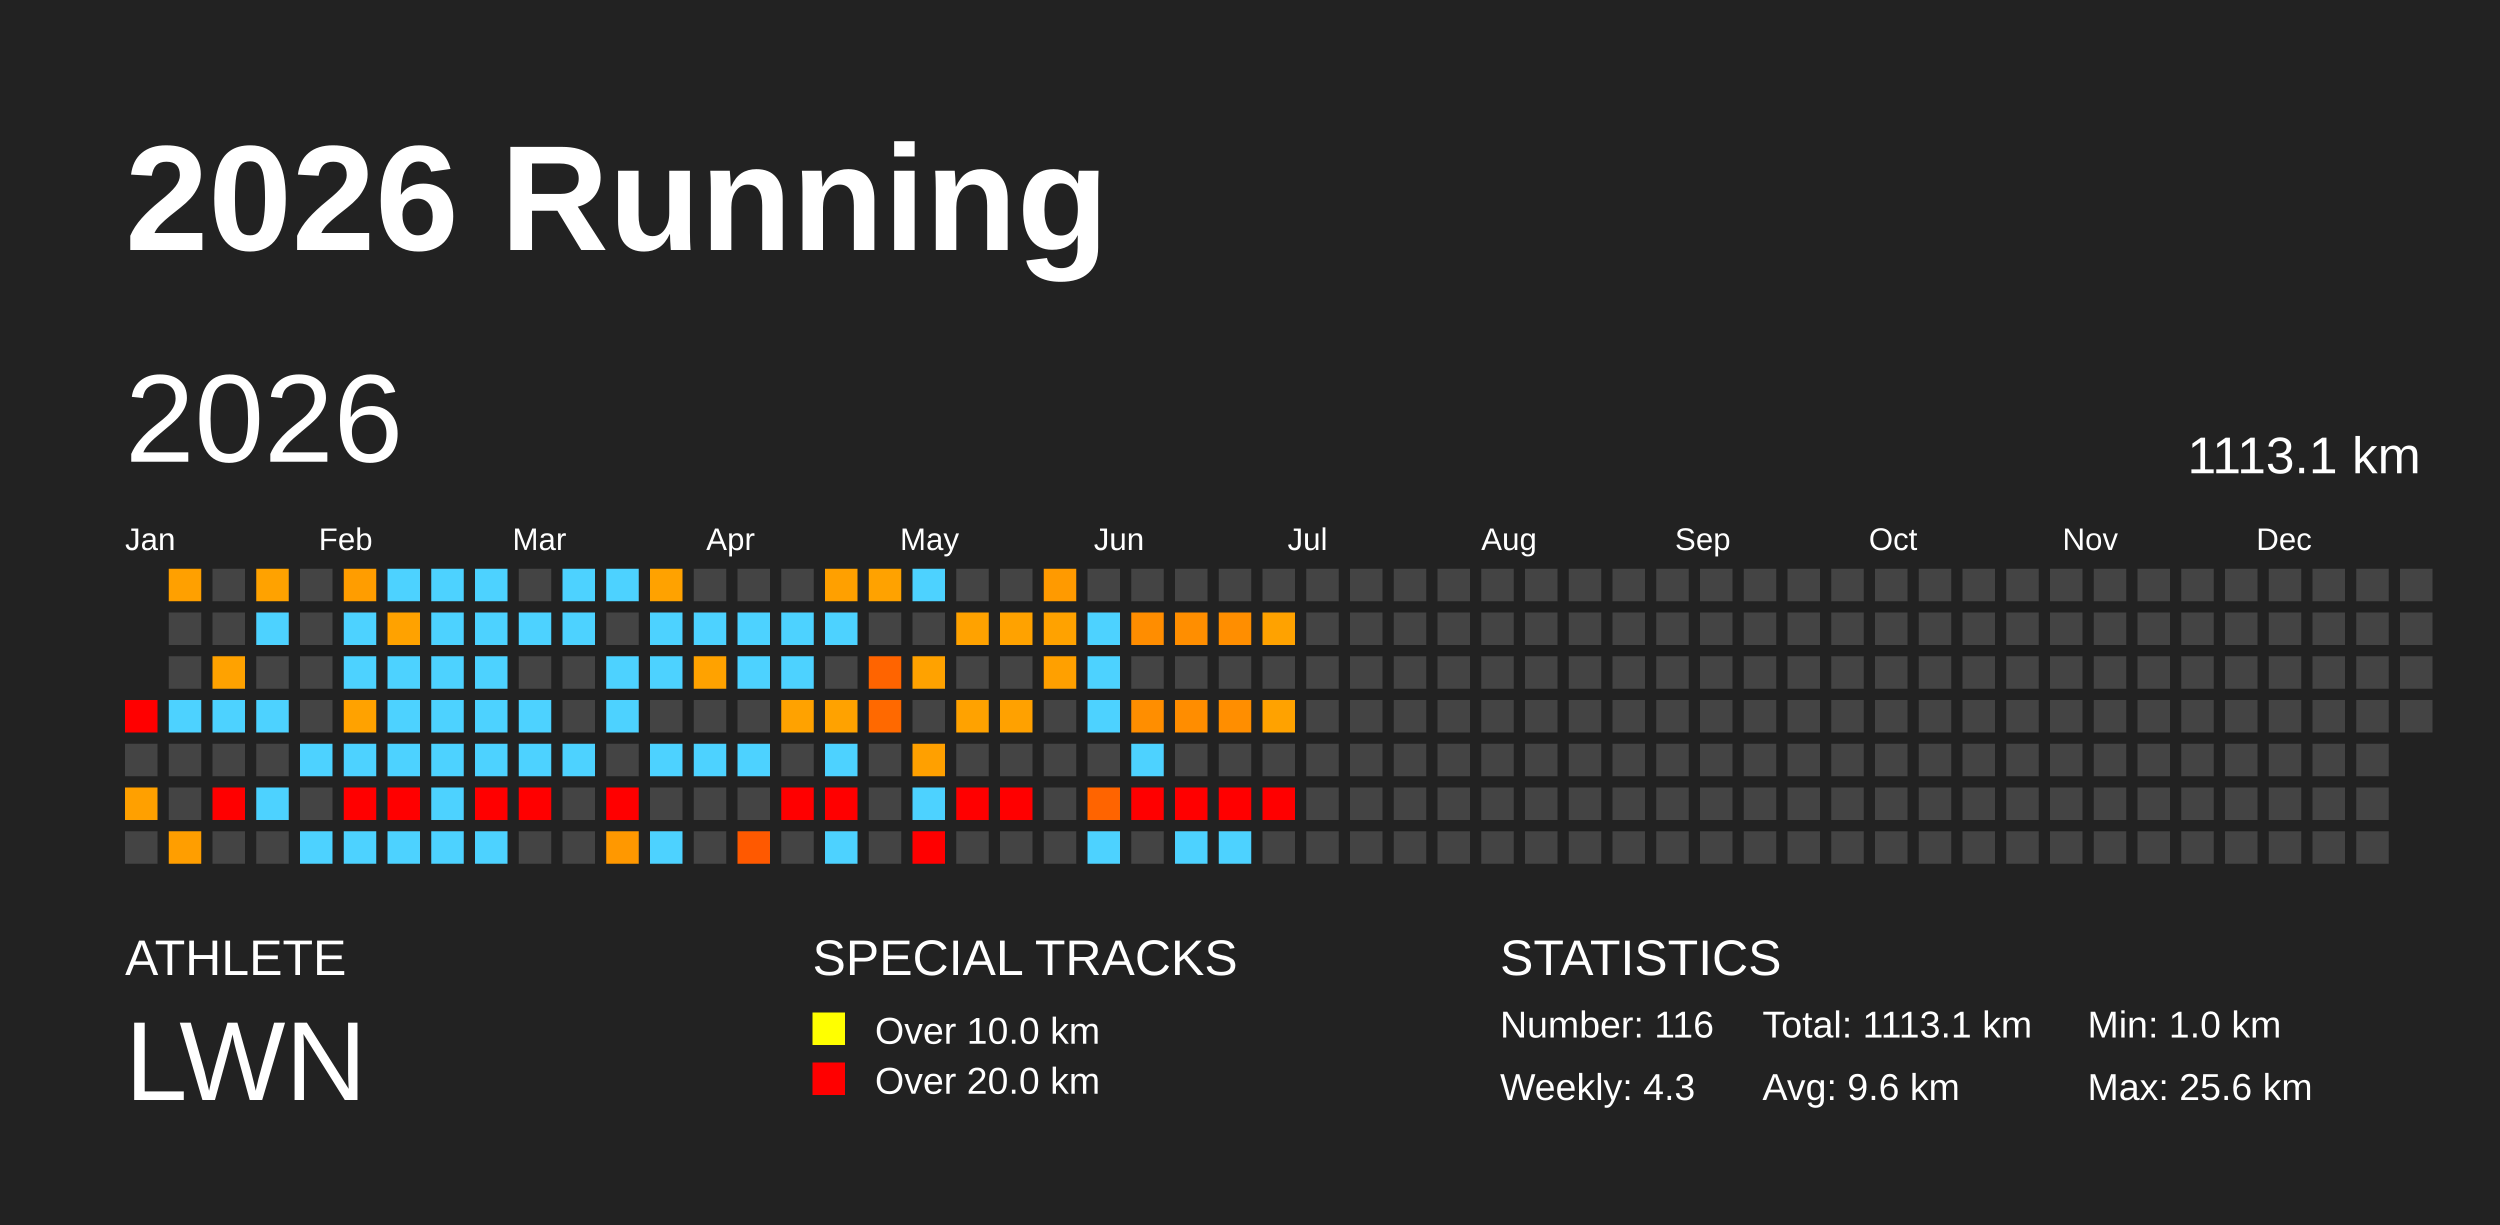
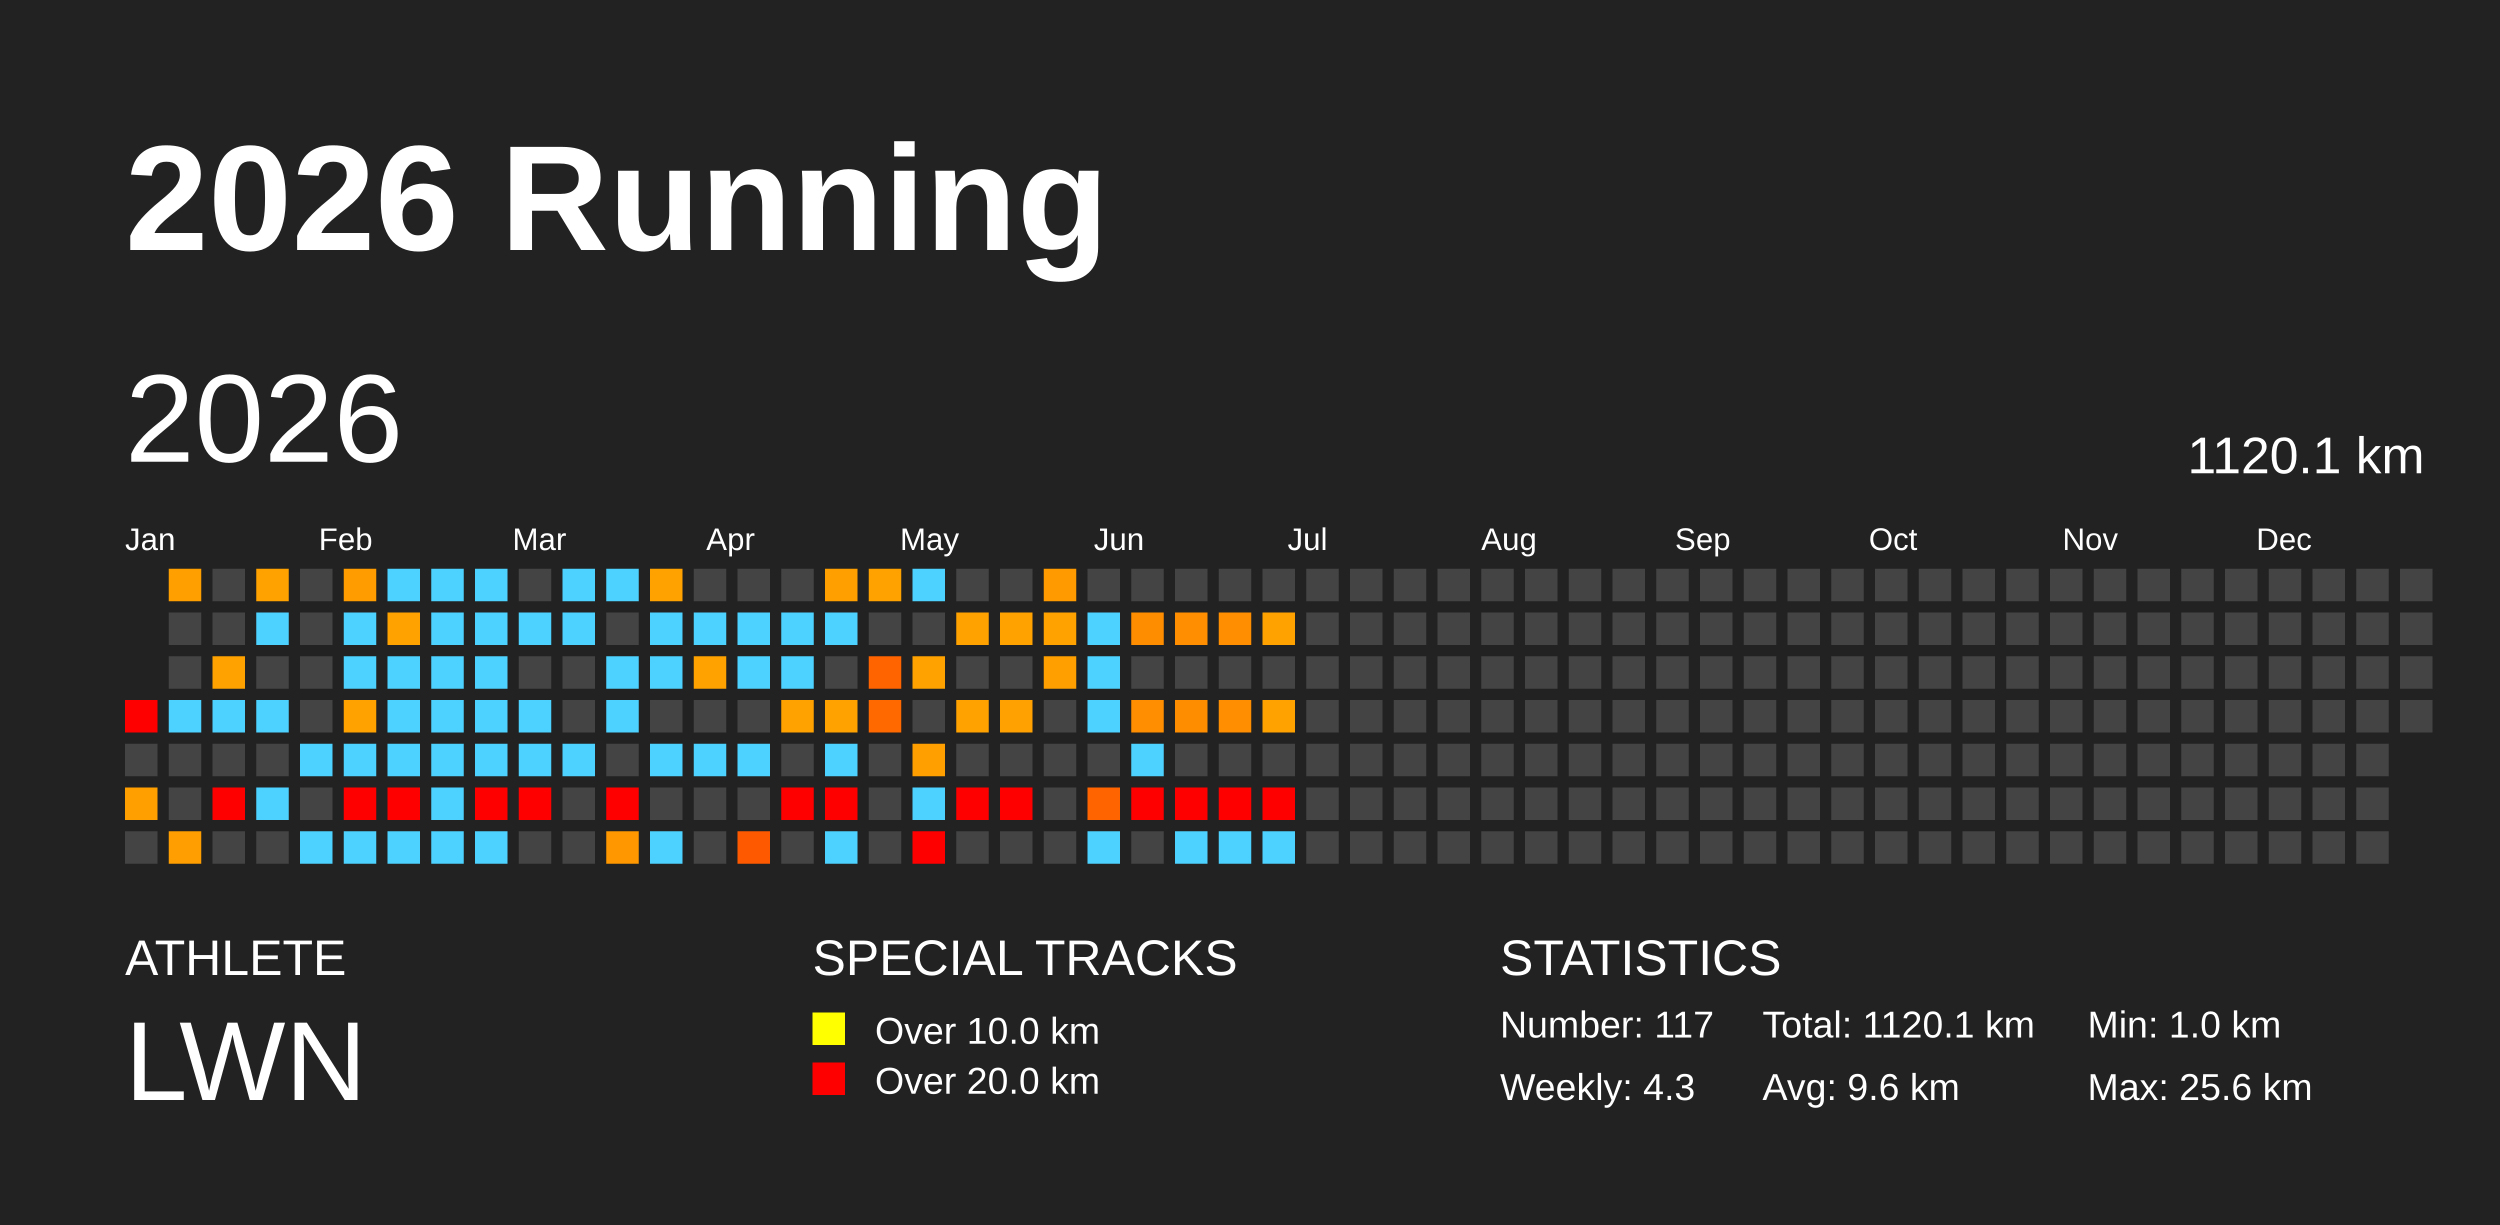
<svg xmlns="http://www.w3.org/2000/svg" baseProfile="full" height="98mm" version="1.1" viewBox="0,0,200,98" width="200mm">
  <defs />
  <rect fill="#222222" height="98" width="200" x="0" y="0" />
  <text fill="#FFFFFF" style="font-size:12px; font-family:Arial; font-weight:bold;" x="10" y="20">2026 Running</text>
  <text fill="#FFFFFF" style="font-size:4px; font-family:Arial" x="10" y="78">ATHLETE</text>
  <text fill="#FFFFFF" style="font-size:9px; font-family:Arial" x="10" y="88">LWN</text>
  <text fill="#FFFFFF" style="font-size:4px; font-family:Arial" x="65" y="78">SPECIAL TRACKS</text>
  <rect fill="yellow" height="2.6" width="2.6" x="65" y="81" />
  <text fill="#FFFFFF" style="font-size:3px; font-family:Arial" x="70" y="83.5">Over 10.0 km</text>
  <rect fill="red" height="2.6" width="2.6" x="65" y="85" />
  <text fill="#FFFFFF" style="font-size:3px; font-family:Arial" x="70" y="87.5">Over 20.0 km</text>
  <text fill="#FFFFFF" style="font-size:4px; font-family:Arial" x="120" y="78">STATISTICS</text>
-   <text fill="#FFFFFF" style="font-size:3px; font-family:Arial" x="120" y="83">Number: 116</text>
+   <text fill="#FFFFFF" style="font-size:3px; font-family:Arial" x="120" y="83">Number: 117</text>
  <text fill="#FFFFFF" style="font-size:3px; font-family:Arial" x="120" y="88">Weekly: 4.3</text>
-   <text fill="#FFFFFF" style="font-size:3px; font-family:Arial" x="141" y="83">Total: 1113.1 km</text>
+   <text fill="#FFFFFF" style="font-size:3px; font-family:Arial" x="141" y="83">Total: 1120.1 km</text>
  <text fill="#FFFFFF" style="font-size:3px; font-family:Arial" x="141" y="88">Avg: 9.6 km</text>
  <text fill="#FFFFFF" style="font-size:3px; font-family:Arial" x="167" y="83">Min: 1.0 km</text>
  <text fill="#FFFFFF" style="font-size:3px; font-family:Arial" x="167" y="88">Max: 25.6 km</text>
  <text dominant-baseline="hanging" fill="#FFFFFF" style="font-size:10.0px; font-family:Arial;" x="10" y="30">2026</text>
-   <text dominant-baseline="hanging" fill="#FFFFFF" style="font-size:4.125px; font-family:Arial;" x="175" y="35">1113.1 km</text>
+   <text dominant-baseline="hanging" fill="#FFFFFF" style="font-size:4.125px; font-family:Arial;" x="175" y="35">1120.1 km</text>
  <text fill="#FFFFFF" style="font-size:2.5px; font-family:Arial" x="10.0" y="44">Jan</text>
  <text fill="#FFFFFF" style="font-size:2.5px; font-family:Arial" x="25.5" y="44">Feb</text>
  <text fill="#FFFFFF" style="font-size:2.5px; font-family:Arial" x="41.0" y="44">Mar</text>
  <text fill="#FFFFFF" style="font-size:2.5px; font-family:Arial" x="56.5" y="44">Apr</text>
  <text fill="#FFFFFF" style="font-size:2.5px; font-family:Arial" x="72.0" y="44">May</text>
  <text fill="#FFFFFF" style="font-size:2.5px; font-family:Arial" x="87.5" y="44">Jun</text>
  <text fill="#FFFFFF" style="font-size:2.5px; font-family:Arial" x="103.0" y="44">Jul</text>
  <text fill="#FFFFFF" style="font-size:2.5px; font-family:Arial" x="118.5" y="44">Aug</text>
  <text fill="#FFFFFF" style="font-size:2.5px; font-family:Arial" x="134.0" y="44">Sep</text>
  <text fill="#FFFFFF" style="font-size:2.5px; font-family:Arial" x="149.5" y="44">Oct</text>
  <text fill="#FFFFFF" style="font-size:2.5px; font-family:Arial" x="165.0" y="44">Nov</text>
  <text fill="#FFFFFF" style="font-size:2.5px; font-family:Arial" x="180.5" y="44">Dec</text>
  <rect fill="red" height="2.6" width="2.6" x="10.0" y="56.0" />
  <rect fill="#444444" height="2.6" width="2.6" x="10.0" y="59.5" />
  <rect fill="#ffa000" height="2.6" width="2.6" x="10.0" y="63.0" />
  <rect fill="#444444" height="2.6" width="2.6" x="10.0" y="66.5" />
  <rect fill="#ffa000" height="2.6" width="2.6" x="13.5" y="45.5" />
  <rect fill="#444444" height="2.6" width="2.6" x="13.5" y="49.0" />
  <rect fill="#444444" height="2.6" width="2.6" x="13.5" y="52.5" />
  <rect fill="#4dd2ff" height="2.6" width="2.6" x="13.5" y="56.0" />
  <rect fill="#444444" height="2.6" width="2.6" x="13.5" y="59.5" />
  <rect fill="#444444" height="2.6" width="2.6" x="13.5" y="63.0" />
  <rect fill="#ff9e00" height="2.6" width="2.6" x="13.5" y="66.5" />
  <rect fill="#444444" height="2.6" width="2.6" x="17.0" y="45.5" />
  <rect fill="#444444" height="2.6" width="2.6" x="17.0" y="49.0" />
  <rect fill="#ffa200" height="2.6" width="2.6" x="17.0" y="52.5" />
  <rect fill="#4dd2ff" height="2.6" width="2.6" x="17.0" y="56.0" />
  <rect fill="#444444" height="2.6" width="2.6" x="17.0" y="59.5" />
  <rect fill="red" height="2.6" width="2.6" x="17.0" y="63.0" />
  <rect fill="#444444" height="2.6" width="2.6" x="17.0" y="66.5" />
  <rect fill="#ffa200" height="2.6" width="2.6" x="20.5" y="45.5" />
  <rect fill="#4dd2ff" height="2.6" width="2.6" x="20.5" y="49.0" />
  <rect fill="#444444" height="2.6" width="2.6" x="20.5" y="52.5" />
  <rect fill="#4dd2ff" height="2.6" width="2.6" x="20.5" y="56.0" />
  <rect fill="#444444" height="2.6" width="2.6" x="20.5" y="59.5" />
  <rect fill="#4dd2ff" height="2.6" width="2.6" x="20.5" y="63.0" />
  <rect fill="#444444" height="2.6" width="2.6" x="20.5" y="66.5" />
  <rect fill="#444444" height="2.6" width="2.6" x="24.0" y="45.5" />
  <rect fill="#444444" height="2.6" width="2.6" x="24.0" y="49.0" />
  <rect fill="#444444" height="2.6" width="2.6" x="24.0" y="52.5" />
  <rect fill="#444444" height="2.6" width="2.6" x="24.0" y="56.0" />
  <rect fill="#4dd2ff" height="2.6" width="2.6" x="24.0" y="59.5" />
  <rect fill="#444444" height="2.6" width="2.6" x="24.0" y="63.0" />
  <rect fill="#4dd2ff" height="2.6" width="2.6" x="24.0" y="66.5" />
  <rect fill="#ff9d00" height="2.6" width="2.6" x="27.5" y="45.5" />
  <rect fill="#4dd2ff" height="2.6" width="2.6" x="27.5" y="49.0" />
  <rect fill="#4dd2ff" height="2.6" width="2.6" x="27.5" y="52.5" />
  <rect fill="#ffa200" height="2.6" width="2.6" x="27.5" y="56.0" />
  <rect fill="#4dd2ff" height="2.6" width="2.6" x="27.5" y="59.5" />
  <rect fill="red" height="2.6" width="2.6" x="27.5" y="63.0" />
  <rect fill="#4dd2ff" height="2.6" width="2.6" x="27.5" y="66.5" />
  <rect fill="#4dd2ff" height="2.6" width="2.6" x="31.0" y="45.5" />
  <rect fill="#ffa200" height="2.6" width="2.6" x="31.0" y="49.0" />
  <rect fill="#4dd2ff" height="2.6" width="2.6" x="31.0" y="52.5" />
  <rect fill="#4dd2ff" height="2.6" width="2.6" x="31.0" y="56.0" />
  <rect fill="#4dd2ff" height="2.6" width="2.6" x="31.0" y="59.5" />
  <rect fill="red" height="2.6" width="2.6" x="31.0" y="63.0" />
  <rect fill="#4dd2ff" height="2.6" width="2.6" x="31.0" y="66.5" />
  <rect fill="#4dd2ff" height="2.6" width="2.6" x="34.5" y="45.5" />
  <rect fill="#4dd2ff" height="2.6" width="2.6" x="34.5" y="49.0" />
  <rect fill="#4dd2ff" height="2.6" width="2.6" x="34.5" y="52.5" />
  <rect fill="#4dd2ff" height="2.6" width="2.6" x="34.5" y="56.0" />
  <rect fill="#4dd2ff" height="2.6" width="2.6" x="34.5" y="59.5" />
  <rect fill="#4dd2ff" height="2.6" width="2.6" x="34.5" y="63.0" />
  <rect fill="#4dd2ff" height="2.6" width="2.6" x="34.5" y="66.5" />
  <rect fill="#4dd2ff" height="2.6" width="2.6" x="38.0" y="45.5" />
  <rect fill="#4dd2ff" height="2.6" width="2.6" x="38.0" y="49.0" />
  <rect fill="#4dd2ff" height="2.6" width="2.6" x="38.0" y="52.5" />
  <rect fill="#4dd2ff" height="2.6" width="2.6" x="38.0" y="56.0" />
  <rect fill="#4dd2ff" height="2.6" width="2.6" x="38.0" y="59.5" />
  <rect fill="red" height="2.6" width="2.6" x="38.0" y="63.0" />
  <rect fill="#4dd2ff" height="2.6" width="2.6" x="38.0" y="66.5" />
  <rect fill="#444444" height="2.6" width="2.6" x="41.5" y="45.5" />
  <rect fill="#4dd2ff" height="2.6" width="2.6" x="41.5" y="49.0" />
  <rect fill="#444444" height="2.6" width="2.6" x="41.5" y="52.5" />
  <rect fill="#4dd2ff" height="2.6" width="2.6" x="41.5" y="56.0" />
  <rect fill="#4dd2ff" height="2.6" width="2.6" x="41.5" y="59.5" />
  <rect fill="red" height="2.6" width="2.6" x="41.5" y="63.0" />
  <rect fill="#444444" height="2.6" width="2.6" x="41.5" y="66.5" />
  <rect fill="#4dd2ff" height="2.6" width="2.6" x="45.0" y="45.5" />
  <rect fill="#4dd2ff" height="2.6" width="2.6" x="45.0" y="49.0" />
  <rect fill="#444444" height="2.6" width="2.6" x="45.0" y="52.5" />
  <rect fill="#444444" height="2.6" width="2.6" x="45.0" y="56.0" />
  <rect fill="#4dd2ff" height="2.6" width="2.6" x="45.0" y="59.5" />
  <rect fill="#444444" height="2.6" width="2.6" x="45.0" y="63.0" />
  <rect fill="#444444" height="2.6" width="2.6" x="45.0" y="66.5" />
  <rect fill="#4dd2ff" height="2.6" width="2.6" x="48.5" y="45.5" />
  <rect fill="#444444" height="2.6" width="2.6" x="48.5" y="49.0" />
  <rect fill="#4dd2ff" height="2.6" width="2.6" x="48.5" y="52.5" />
  <rect fill="#4dd2ff" height="2.6" width="2.6" x="48.5" y="56.0" />
  <rect fill="#444444" height="2.6" width="2.6" x="48.5" y="59.5" />
  <rect fill="red" height="2.6" width="2.6" x="48.5" y="63.0" />
  <rect fill="#ff9800" height="2.6" width="2.6" x="48.5" y="66.5" />
  <rect fill="#ffa200" height="2.6" width="2.6" x="52.0" y="45.5" />
  <rect fill="#4dd2ff" height="2.6" width="2.6" x="52.0" y="49.0" />
  <rect fill="#4dd2ff" height="2.6" width="2.6" x="52.0" y="52.5" />
  <rect fill="#444444" height="2.6" width="2.6" x="52.0" y="56.0" />
  <rect fill="#4dd2ff" height="2.6" width="2.6" x="52.0" y="59.5" />
  <rect fill="#444444" height="2.6" width="2.6" x="52.0" y="63.0" />
  <rect fill="#4dd2ff" height="2.6" width="2.6" x="52.0" y="66.5" />
  <rect fill="#444444" height="2.6" width="2.6" x="55.5" y="45.5" />
  <rect fill="#4dd2ff" height="2.6" width="2.6" x="55.5" y="49.0" />
  <rect fill="#ffa200" height="2.6" width="2.6" x="55.5" y="52.5" />
  <rect fill="#444444" height="2.6" width="2.6" x="55.5" y="56.0" />
  <rect fill="#4dd2ff" height="2.6" width="2.6" x="55.5" y="59.5" />
  <rect fill="#444444" height="2.6" width="2.6" x="55.5" y="63.0" />
  <rect fill="#444444" height="2.6" width="2.6" x="55.5" y="66.5" />
  <rect fill="#444444" height="2.6" width="2.6" x="59.0" y="45.5" />
  <rect fill="#4dd2ff" height="2.6" width="2.6" x="59.0" y="49.0" />
  <rect fill="#4dd2ff" height="2.6" width="2.6" x="59.0" y="52.5" />
  <rect fill="#444444" height="2.6" width="2.6" x="59.0" y="56.0" />
  <rect fill="#4dd2ff" height="2.6" width="2.6" x="59.0" y="59.5" />
  <rect fill="#444444" height="2.6" width="2.6" x="59.0" y="63.0" />
  <rect fill="#ff5900" height="2.6" width="2.6" x="59.0" y="66.5" />
  <rect fill="#444444" height="2.6" width="2.6" x="62.5" y="45.5" />
  <rect fill="#4dd2ff" height="2.6" width="2.6" x="62.5" y="49.0" />
  <rect fill="#4dd2ff" height="2.6" width="2.6" x="62.5" y="52.5" />
  <rect fill="#ffa200" height="2.6" width="2.6" x="62.5" y="56.0" />
  <rect fill="#444444" height="2.6" width="2.6" x="62.5" y="59.5" />
  <rect fill="red" height="2.6" width="2.6" x="62.5" y="63.0" />
  <rect fill="#444444" height="2.6" width="2.6" x="62.5" y="66.5" />
  <rect fill="#ffa000" height="2.6" width="2.6" x="66.0" y="45.5" />
  <rect fill="#4dd2ff" height="2.6" width="2.6" x="66.0" y="49.0" />
  <rect fill="#444444" height="2.6" width="2.6" x="66.0" y="52.5" />
  <rect fill="#ffa200" height="2.6" width="2.6" x="66.0" y="56.0" />
  <rect fill="#4dd2ff" height="2.6" width="2.6" x="66.0" y="59.5" />
  <rect fill="red" height="2.6" width="2.6" x="66.0" y="63.0" />
  <rect fill="#4dd2ff" height="2.6" width="2.6" x="66.0" y="66.5" />
  <rect fill="#ffa200" height="2.6" width="2.6" x="69.5" y="45.5" />
  <rect fill="#444444" height="2.6" width="2.6" x="69.5" y="49.0" />
  <rect fill="#ff6400" height="2.6" width="2.6" x="69.5" y="52.5" />
  <rect fill="#ff6900" height="2.6" width="2.6" x="69.5" y="56.0" />
  <rect fill="#444444" height="2.6" width="2.6" x="69.5" y="59.5" />
  <rect fill="#444444" height="2.6" width="2.6" x="69.5" y="63.0" />
  <rect fill="#444444" height="2.6" width="2.6" x="69.5" y="66.5" />
  <rect fill="#4dd2ff" height="2.6" width="2.6" x="73.0" y="45.5" />
  <rect fill="#444444" height="2.6" width="2.6" x="73.0" y="49.0" />
  <rect fill="#ffa200" height="2.6" width="2.6" x="73.0" y="52.5" />
  <rect fill="#444444" height="2.6" width="2.6" x="73.0" y="56.0" />
  <rect fill="#ffa000" height="2.6" width="2.6" x="73.0" y="59.5" />
  <rect fill="#4dd2ff" height="2.6" width="2.6" x="73.0" y="63.0" />
  <rect fill="red" height="2.6" width="2.6" x="73.0" y="66.5" />
  <rect fill="#444444" height="2.6" width="2.6" x="76.5" y="45.5" />
  <rect fill="#ffa200" height="2.6" width="2.6" x="76.5" y="49.0" />
  <rect fill="#444444" height="2.6" width="2.6" x="76.5" y="52.5" />
  <rect fill="#ffa200" height="2.6" width="2.6" x="76.5" y="56.0" />
  <rect fill="#444444" height="2.6" width="2.6" x="76.5" y="59.5" />
  <rect fill="red" height="2.6" width="2.6" x="76.5" y="63.0" />
  <rect fill="#444444" height="2.6" width="2.6" x="76.5" y="66.5" />
  <rect fill="#444444" height="2.6" width="2.6" x="80.0" y="45.5" />
  <rect fill="#ffa200" height="2.6" width="2.6" x="80.0" y="49.0" />
  <rect fill="#444444" height="2.6" width="2.6" x="80.0" y="52.5" />
  <rect fill="#ffa100" height="2.6" width="2.6" x="80.0" y="56.0" />
  <rect fill="#444444" height="2.6" width="2.6" x="80.0" y="59.5" />
  <rect fill="red" height="2.6" width="2.6" x="80.0" y="63.0" />
  <rect fill="#444444" height="2.6" width="2.6" x="80.0" y="66.5" />
  <rect fill="#ff9a00" height="2.6" width="2.6" x="83.5" y="45.5" />
  <rect fill="#ffa200" height="2.6" width="2.6" x="83.5" y="49.0" />
  <rect fill="#ffa000" height="2.6" width="2.6" x="83.5" y="52.5" />
  <rect fill="#444444" height="2.6" width="2.6" x="83.5" y="56.0" />
  <rect fill="#444444" height="2.6" width="2.6" x="83.5" y="59.5" />
  <rect fill="#444444" height="2.6" width="2.6" x="83.5" y="63.0" />
  <rect fill="#444444" height="2.6" width="2.6" x="83.5" y="66.5" />
  <rect fill="#444444" height="2.6" width="2.6" x="87.0" y="45.5" />
  <rect fill="#4dd2ff" height="2.6" width="2.6" x="87.0" y="49.0" />
  <rect fill="#4dd2ff" height="2.6" width="2.6" x="87.0" y="52.5" />
  <rect fill="#4dd2ff" height="2.6" width="2.6" x="87.0" y="56.0" />
  <rect fill="#444444" height="2.6" width="2.6" x="87.0" y="59.5" />
  <rect fill="#ff6400" height="2.6" width="2.6" x="87.0" y="63.0" />
  <rect fill="#4dd2ff" height="2.6" width="2.6" x="87.0" y="66.5" />
  <rect fill="#444444" height="2.6" width="2.6" x="90.5" y="45.5" />
  <rect fill="#ff8d00" height="2.6" width="2.6" x="90.5" y="49.0" />
  <rect fill="#444444" height="2.6" width="2.6" x="90.5" y="52.5" />
  <rect fill="#ff8e00" height="2.6" width="2.6" x="90.5" y="56.0" />
  <rect fill="#4dd2ff" height="2.6" width="2.6" x="90.5" y="59.5" />
  <rect fill="red" height="2.6" width="2.6" x="90.5" y="63.0" />
  <rect fill="#444444" height="2.6" width="2.6" x="90.5" y="66.5" />
  <rect fill="#444444" height="2.6" width="2.6" x="94.0" y="45.5" />
  <rect fill="#ff8e00" height="2.6" width="2.6" x="94.0" y="49.0" />
  <rect fill="#444444" height="2.6" width="2.6" x="94.0" y="52.5" />
  <rect fill="#ff8d00" height="2.6" width="2.6" x="94.0" y="56.0" />
  <rect fill="#444444" height="2.6" width="2.6" x="94.0" y="59.5" />
  <rect fill="red" height="2.6" width="2.6" x="94.0" y="63.0" />
  <rect fill="#4dd2ff" height="2.6" width="2.6" x="94.0" y="66.5" />
  <rect fill="#444444" height="2.6" width="2.6" x="97.5" y="45.5" />
  <rect fill="#ff8e00" height="2.6" width="2.6" x="97.5" y="49.0" />
  <rect fill="#444444" height="2.6" width="2.6" x="97.5" y="52.5" />
  <rect fill="#ff8e00" height="2.6" width="2.6" x="97.5" y="56.0" />
  <rect fill="#444444" height="2.6" width="2.6" x="97.5" y="59.5" />
  <rect fill="red" height="2.6" width="2.6" x="97.5" y="63.0" />
  <rect fill="#4dd2ff" height="2.6" width="2.6" x="97.5" y="66.5" />
  <rect fill="#444444" height="2.6" width="2.6" x="101.0" y="45.5" />
  <rect fill="#ffa200" height="2.6" width="2.6" x="101.0" y="49.0" />
  <rect fill="#444444" height="2.6" width="2.6" x="101.0" y="52.5" />
  <rect fill="#ffa200" height="2.6" width="2.6" x="101.0" y="56.0" />
  <rect fill="#444444" height="2.6" width="2.6" x="101.0" y="59.5" />
  <rect fill="red" height="2.6" width="2.6" x="101.0" y="63.0" />
-   <rect fill="#444444" height="2.6" width="2.6" x="101.0" y="66.5" />
+   <rect fill="#4dd2ff" height="2.6" width="2.6" x="101.0" y="66.5" />
  <rect fill="#444444" height="2.6" width="2.6" x="104.5" y="45.5" />
  <rect fill="#444444" height="2.6" width="2.6" x="104.5" y="49.0" />
  <rect fill="#444444" height="2.6" width="2.6" x="104.5" y="52.5" />
  <rect fill="#444444" height="2.6" width="2.6" x="104.5" y="56.0" />
  <rect fill="#444444" height="2.6" width="2.6" x="104.5" y="59.5" />
  <rect fill="#444444" height="2.6" width="2.6" x="104.5" y="63.0" />
  <rect fill="#444444" height="2.6" width="2.6" x="104.5" y="66.5" />
  <rect fill="#444444" height="2.6" width="2.6" x="108.0" y="45.5" />
  <rect fill="#444444" height="2.6" width="2.6" x="108.0" y="49.0" />
  <rect fill="#444444" height="2.6" width="2.6" x="108.0" y="52.5" />
  <rect fill="#444444" height="2.6" width="2.6" x="108.0" y="56.0" />
  <rect fill="#444444" height="2.6" width="2.6" x="108.0" y="59.5" />
  <rect fill="#444444" height="2.6" width="2.6" x="108.0" y="63.0" />
  <rect fill="#444444" height="2.6" width="2.6" x="108.0" y="66.5" />
  <rect fill="#444444" height="2.6" width="2.6" x="111.5" y="45.5" />
  <rect fill="#444444" height="2.6" width="2.6" x="111.5" y="49.0" />
  <rect fill="#444444" height="2.6" width="2.6" x="111.5" y="52.5" />
  <rect fill="#444444" height="2.6" width="2.6" x="111.5" y="56.0" />
  <rect fill="#444444" height="2.6" width="2.6" x="111.5" y="59.5" />
  <rect fill="#444444" height="2.6" width="2.6" x="111.5" y="63.0" />
  <rect fill="#444444" height="2.6" width="2.6" x="111.5" y="66.5" />
  <rect fill="#444444" height="2.6" width="2.6" x="115.0" y="45.5" />
  <rect fill="#444444" height="2.6" width="2.6" x="115.0" y="49.0" />
  <rect fill="#444444" height="2.6" width="2.6" x="115.0" y="52.5" />
  <rect fill="#444444" height="2.6" width="2.6" x="115.0" y="56.0" />
  <rect fill="#444444" height="2.6" width="2.6" x="115.0" y="59.5" />
  <rect fill="#444444" height="2.6" width="2.6" x="115.0" y="63.0" />
  <rect fill="#444444" height="2.6" width="2.6" x="115.0" y="66.5" />
  <rect fill="#444444" height="2.6" width="2.6" x="118.5" y="45.5" />
  <rect fill="#444444" height="2.6" width="2.6" x="118.5" y="49.0" />
  <rect fill="#444444" height="2.6" width="2.6" x="118.5" y="52.5" />
  <rect fill="#444444" height="2.6" width="2.6" x="118.5" y="56.0" />
  <rect fill="#444444" height="2.6" width="2.6" x="118.5" y="59.5" />
  <rect fill="#444444" height="2.6" width="2.6" x="118.5" y="63.0" />
  <rect fill="#444444" height="2.6" width="2.6" x="118.5" y="66.5" />
  <rect fill="#444444" height="2.6" width="2.6" x="122.0" y="45.5" />
  <rect fill="#444444" height="2.6" width="2.6" x="122.0" y="49.0" />
  <rect fill="#444444" height="2.6" width="2.6" x="122.0" y="52.5" />
  <rect fill="#444444" height="2.6" width="2.6" x="122.0" y="56.0" />
  <rect fill="#444444" height="2.6" width="2.6" x="122.0" y="59.5" />
  <rect fill="#444444" height="2.6" width="2.6" x="122.0" y="63.0" />
  <rect fill="#444444" height="2.6" width="2.6" x="122.0" y="66.5" />
  <rect fill="#444444" height="2.6" width="2.6" x="125.5" y="45.5" />
  <rect fill="#444444" height="2.6" width="2.6" x="125.5" y="49.0" />
  <rect fill="#444444" height="2.6" width="2.6" x="125.5" y="52.5" />
  <rect fill="#444444" height="2.6" width="2.6" x="125.5" y="56.0" />
  <rect fill="#444444" height="2.6" width="2.6" x="125.5" y="59.5" />
  <rect fill="#444444" height="2.6" width="2.6" x="125.5" y="63.0" />
  <rect fill="#444444" height="2.6" width="2.6" x="125.5" y="66.5" />
  <rect fill="#444444" height="2.6" width="2.6" x="129.0" y="45.5" />
  <rect fill="#444444" height="2.6" width="2.6" x="129.0" y="49.0" />
  <rect fill="#444444" height="2.6" width="2.6" x="129.0" y="52.5" />
  <rect fill="#444444" height="2.6" width="2.6" x="129.0" y="56.0" />
  <rect fill="#444444" height="2.6" width="2.6" x="129.0" y="59.5" />
  <rect fill="#444444" height="2.6" width="2.6" x="129.0" y="63.0" />
  <rect fill="#444444" height="2.6" width="2.6" x="129.0" y="66.5" />
  <rect fill="#444444" height="2.6" width="2.6" x="132.5" y="45.5" />
  <rect fill="#444444" height="2.6" width="2.6" x="132.5" y="49.0" />
  <rect fill="#444444" height="2.6" width="2.6" x="132.5" y="52.5" />
  <rect fill="#444444" height="2.6" width="2.6" x="132.5" y="56.0" />
  <rect fill="#444444" height="2.6" width="2.6" x="132.5" y="59.5" />
  <rect fill="#444444" height="2.6" width="2.6" x="132.5" y="63.0" />
  <rect fill="#444444" height="2.6" width="2.6" x="132.5" y="66.5" />
  <rect fill="#444444" height="2.6" width="2.6" x="136.0" y="45.5" />
  <rect fill="#444444" height="2.6" width="2.6" x="136.0" y="49.0" />
  <rect fill="#444444" height="2.6" width="2.6" x="136.0" y="52.5" />
  <rect fill="#444444" height="2.6" width="2.6" x="136.0" y="56.0" />
  <rect fill="#444444" height="2.6" width="2.6" x="136.0" y="59.5" />
  <rect fill="#444444" height="2.6" width="2.6" x="136.0" y="63.0" />
  <rect fill="#444444" height="2.6" width="2.6" x="136.0" y="66.5" />
  <rect fill="#444444" height="2.6" width="2.6" x="139.5" y="45.5" />
  <rect fill="#444444" height="2.6" width="2.6" x="139.5" y="49.0" />
  <rect fill="#444444" height="2.6" width="2.6" x="139.5" y="52.5" />
  <rect fill="#444444" height="2.6" width="2.6" x="139.5" y="56.0" />
  <rect fill="#444444" height="2.6" width="2.6" x="139.5" y="59.5" />
  <rect fill="#444444" height="2.6" width="2.6" x="139.5" y="63.0" />
  <rect fill="#444444" height="2.6" width="2.6" x="139.5" y="66.5" />
  <rect fill="#444444" height="2.6" width="2.6" x="143.0" y="45.5" />
  <rect fill="#444444" height="2.6" width="2.6" x="143.0" y="49.0" />
  <rect fill="#444444" height="2.6" width="2.6" x="143.0" y="52.5" />
  <rect fill="#444444" height="2.6" width="2.6" x="143.0" y="56.0" />
  <rect fill="#444444" height="2.6" width="2.6" x="143.0" y="59.5" />
  <rect fill="#444444" height="2.6" width="2.6" x="143.0" y="63.0" />
  <rect fill="#444444" height="2.6" width="2.6" x="143.0" y="66.5" />
  <rect fill="#444444" height="2.6" width="2.6" x="146.5" y="45.5" />
  <rect fill="#444444" height="2.6" width="2.6" x="146.5" y="49.0" />
  <rect fill="#444444" height="2.6" width="2.6" x="146.5" y="52.5" />
  <rect fill="#444444" height="2.6" width="2.6" x="146.5" y="56.0" />
  <rect fill="#444444" height="2.6" width="2.6" x="146.5" y="59.5" />
  <rect fill="#444444" height="2.6" width="2.6" x="146.5" y="63.0" />
  <rect fill="#444444" height="2.6" width="2.6" x="146.5" y="66.5" />
  <rect fill="#444444" height="2.6" width="2.6" x="150.0" y="45.5" />
  <rect fill="#444444" height="2.6" width="2.6" x="150.0" y="49.0" />
  <rect fill="#444444" height="2.6" width="2.6" x="150.0" y="52.5" />
  <rect fill="#444444" height="2.6" width="2.6" x="150.0" y="56.0" />
  <rect fill="#444444" height="2.6" width="2.6" x="150.0" y="59.5" />
  <rect fill="#444444" height="2.6" width="2.6" x="150.0" y="63.0" />
  <rect fill="#444444" height="2.6" width="2.6" x="150.0" y="66.5" />
  <rect fill="#444444" height="2.6" width="2.6" x="153.5" y="45.5" />
  <rect fill="#444444" height="2.6" width="2.6" x="153.5" y="49.0" />
  <rect fill="#444444" height="2.6" width="2.6" x="153.5" y="52.5" />
  <rect fill="#444444" height="2.6" width="2.6" x="153.5" y="56.0" />
  <rect fill="#444444" height="2.6" width="2.6" x="153.5" y="59.5" />
  <rect fill="#444444" height="2.6" width="2.6" x="153.5" y="63.0" />
  <rect fill="#444444" height="2.6" width="2.6" x="153.5" y="66.5" />
  <rect fill="#444444" height="2.6" width="2.6" x="157.0" y="45.5" />
  <rect fill="#444444" height="2.6" width="2.6" x="157.0" y="49.0" />
  <rect fill="#444444" height="2.6" width="2.6" x="157.0" y="52.5" />
  <rect fill="#444444" height="2.6" width="2.6" x="157.0" y="56.0" />
  <rect fill="#444444" height="2.6" width="2.6" x="157.0" y="59.5" />
  <rect fill="#444444" height="2.6" width="2.6" x="157.0" y="63.0" />
  <rect fill="#444444" height="2.6" width="2.6" x="157.0" y="66.5" />
  <rect fill="#444444" height="2.6" width="2.6" x="160.5" y="45.5" />
  <rect fill="#444444" height="2.6" width="2.6" x="160.5" y="49.0" />
  <rect fill="#444444" height="2.6" width="2.6" x="160.5" y="52.5" />
  <rect fill="#444444" height="2.6" width="2.6" x="160.5" y="56.0" />
  <rect fill="#444444" height="2.6" width="2.6" x="160.5" y="59.5" />
  <rect fill="#444444" height="2.6" width="2.6" x="160.5" y="63.0" />
  <rect fill="#444444" height="2.6" width="2.6" x="160.5" y="66.5" />
  <rect fill="#444444" height="2.6" width="2.6" x="164.0" y="45.5" />
  <rect fill="#444444" height="2.6" width="2.6" x="164.0" y="49.0" />
  <rect fill="#444444" height="2.6" width="2.6" x="164.0" y="52.5" />
  <rect fill="#444444" height="2.6" width="2.6" x="164.0" y="56.0" />
  <rect fill="#444444" height="2.6" width="2.6" x="164.0" y="59.5" />
  <rect fill="#444444" height="2.6" width="2.6" x="164.0" y="63.0" />
  <rect fill="#444444" height="2.6" width="2.6" x="164.0" y="66.5" />
  <rect fill="#444444" height="2.6" width="2.6" x="167.5" y="45.5" />
  <rect fill="#444444" height="2.6" width="2.6" x="167.5" y="49.0" />
  <rect fill="#444444" height="2.6" width="2.6" x="167.5" y="52.5" />
  <rect fill="#444444" height="2.6" width="2.6" x="167.5" y="56.0" />
  <rect fill="#444444" height="2.6" width="2.6" x="167.5" y="59.5" />
  <rect fill="#444444" height="2.6" width="2.6" x="167.5" y="63.0" />
  <rect fill="#444444" height="2.6" width="2.6" x="167.5" y="66.5" />
  <rect fill="#444444" height="2.6" width="2.6" x="171.0" y="45.5" />
  <rect fill="#444444" height="2.6" width="2.6" x="171.0" y="49.0" />
  <rect fill="#444444" height="2.6" width="2.6" x="171.0" y="52.5" />
  <rect fill="#444444" height="2.6" width="2.6" x="171.0" y="56.0" />
  <rect fill="#444444" height="2.6" width="2.6" x="171.0" y="59.5" />
  <rect fill="#444444" height="2.6" width="2.6" x="171.0" y="63.0" />
  <rect fill="#444444" height="2.6" width="2.6" x="171.0" y="66.5" />
  <rect fill="#444444" height="2.6" width="2.6" x="174.5" y="45.5" />
  <rect fill="#444444" height="2.6" width="2.6" x="174.5" y="49.0" />
  <rect fill="#444444" height="2.6" width="2.6" x="174.5" y="52.5" />
  <rect fill="#444444" height="2.6" width="2.6" x="174.5" y="56.0" />
  <rect fill="#444444" height="2.6" width="2.6" x="174.5" y="59.5" />
  <rect fill="#444444" height="2.6" width="2.6" x="174.5" y="63.0" />
  <rect fill="#444444" height="2.6" width="2.6" x="174.5" y="66.5" />
  <rect fill="#444444" height="2.6" width="2.6" x="178.0" y="45.5" />
  <rect fill="#444444" height="2.6" width="2.6" x="178.0" y="49.0" />
  <rect fill="#444444" height="2.6" width="2.6" x="178.0" y="52.5" />
  <rect fill="#444444" height="2.6" width="2.6" x="178.0" y="56.0" />
  <rect fill="#444444" height="2.6" width="2.6" x="178.0" y="59.5" />
  <rect fill="#444444" height="2.6" width="2.6" x="178.0" y="63.0" />
  <rect fill="#444444" height="2.6" width="2.6" x="178.0" y="66.5" />
  <rect fill="#444444" height="2.6" width="2.6" x="181.5" y="45.5" />
  <rect fill="#444444" height="2.6" width="2.6" x="181.5" y="49.0" />
  <rect fill="#444444" height="2.6" width="2.6" x="181.5" y="52.5" />
  <rect fill="#444444" height="2.6" width="2.6" x="181.5" y="56.0" />
  <rect fill="#444444" height="2.6" width="2.6" x="181.5" y="59.5" />
  <rect fill="#444444" height="2.6" width="2.6" x="181.5" y="63.0" />
  <rect fill="#444444" height="2.6" width="2.6" x="181.5" y="66.5" />
  <rect fill="#444444" height="2.6" width="2.6" x="185.0" y="45.5" />
  <rect fill="#444444" height="2.6" width="2.6" x="185.0" y="49.0" />
  <rect fill="#444444" height="2.6" width="2.6" x="185.0" y="52.5" />
  <rect fill="#444444" height="2.6" width="2.6" x="185.0" y="56.0" />
  <rect fill="#444444" height="2.6" width="2.6" x="185.0" y="59.5" />
  <rect fill="#444444" height="2.6" width="2.6" x="185.0" y="63.0" />
  <rect fill="#444444" height="2.6" width="2.6" x="185.0" y="66.5" />
  <rect fill="#444444" height="2.6" width="2.6" x="188.5" y="45.5" />
  <rect fill="#444444" height="2.6" width="2.6" x="188.5" y="49.0" />
  <rect fill="#444444" height="2.6" width="2.6" x="188.5" y="52.5" />
  <rect fill="#444444" height="2.6" width="2.6" x="188.5" y="56.0" />
  <rect fill="#444444" height="2.6" width="2.6" x="188.5" y="59.5" />
  <rect fill="#444444" height="2.6" width="2.6" x="188.5" y="63.0" />
  <rect fill="#444444" height="2.6" width="2.6" x="188.5" y="66.5" />
  <rect fill="#444444" height="2.6" width="2.6" x="192.0" y="45.5" />
  <rect fill="#444444" height="2.6" width="2.6" x="192.0" y="49.0" />
  <rect fill="#444444" height="2.6" width="2.6" x="192.0" y="52.5" />
  <rect fill="#444444" height="2.6" width="2.6" x="192.0" y="56.0" />
</svg>
